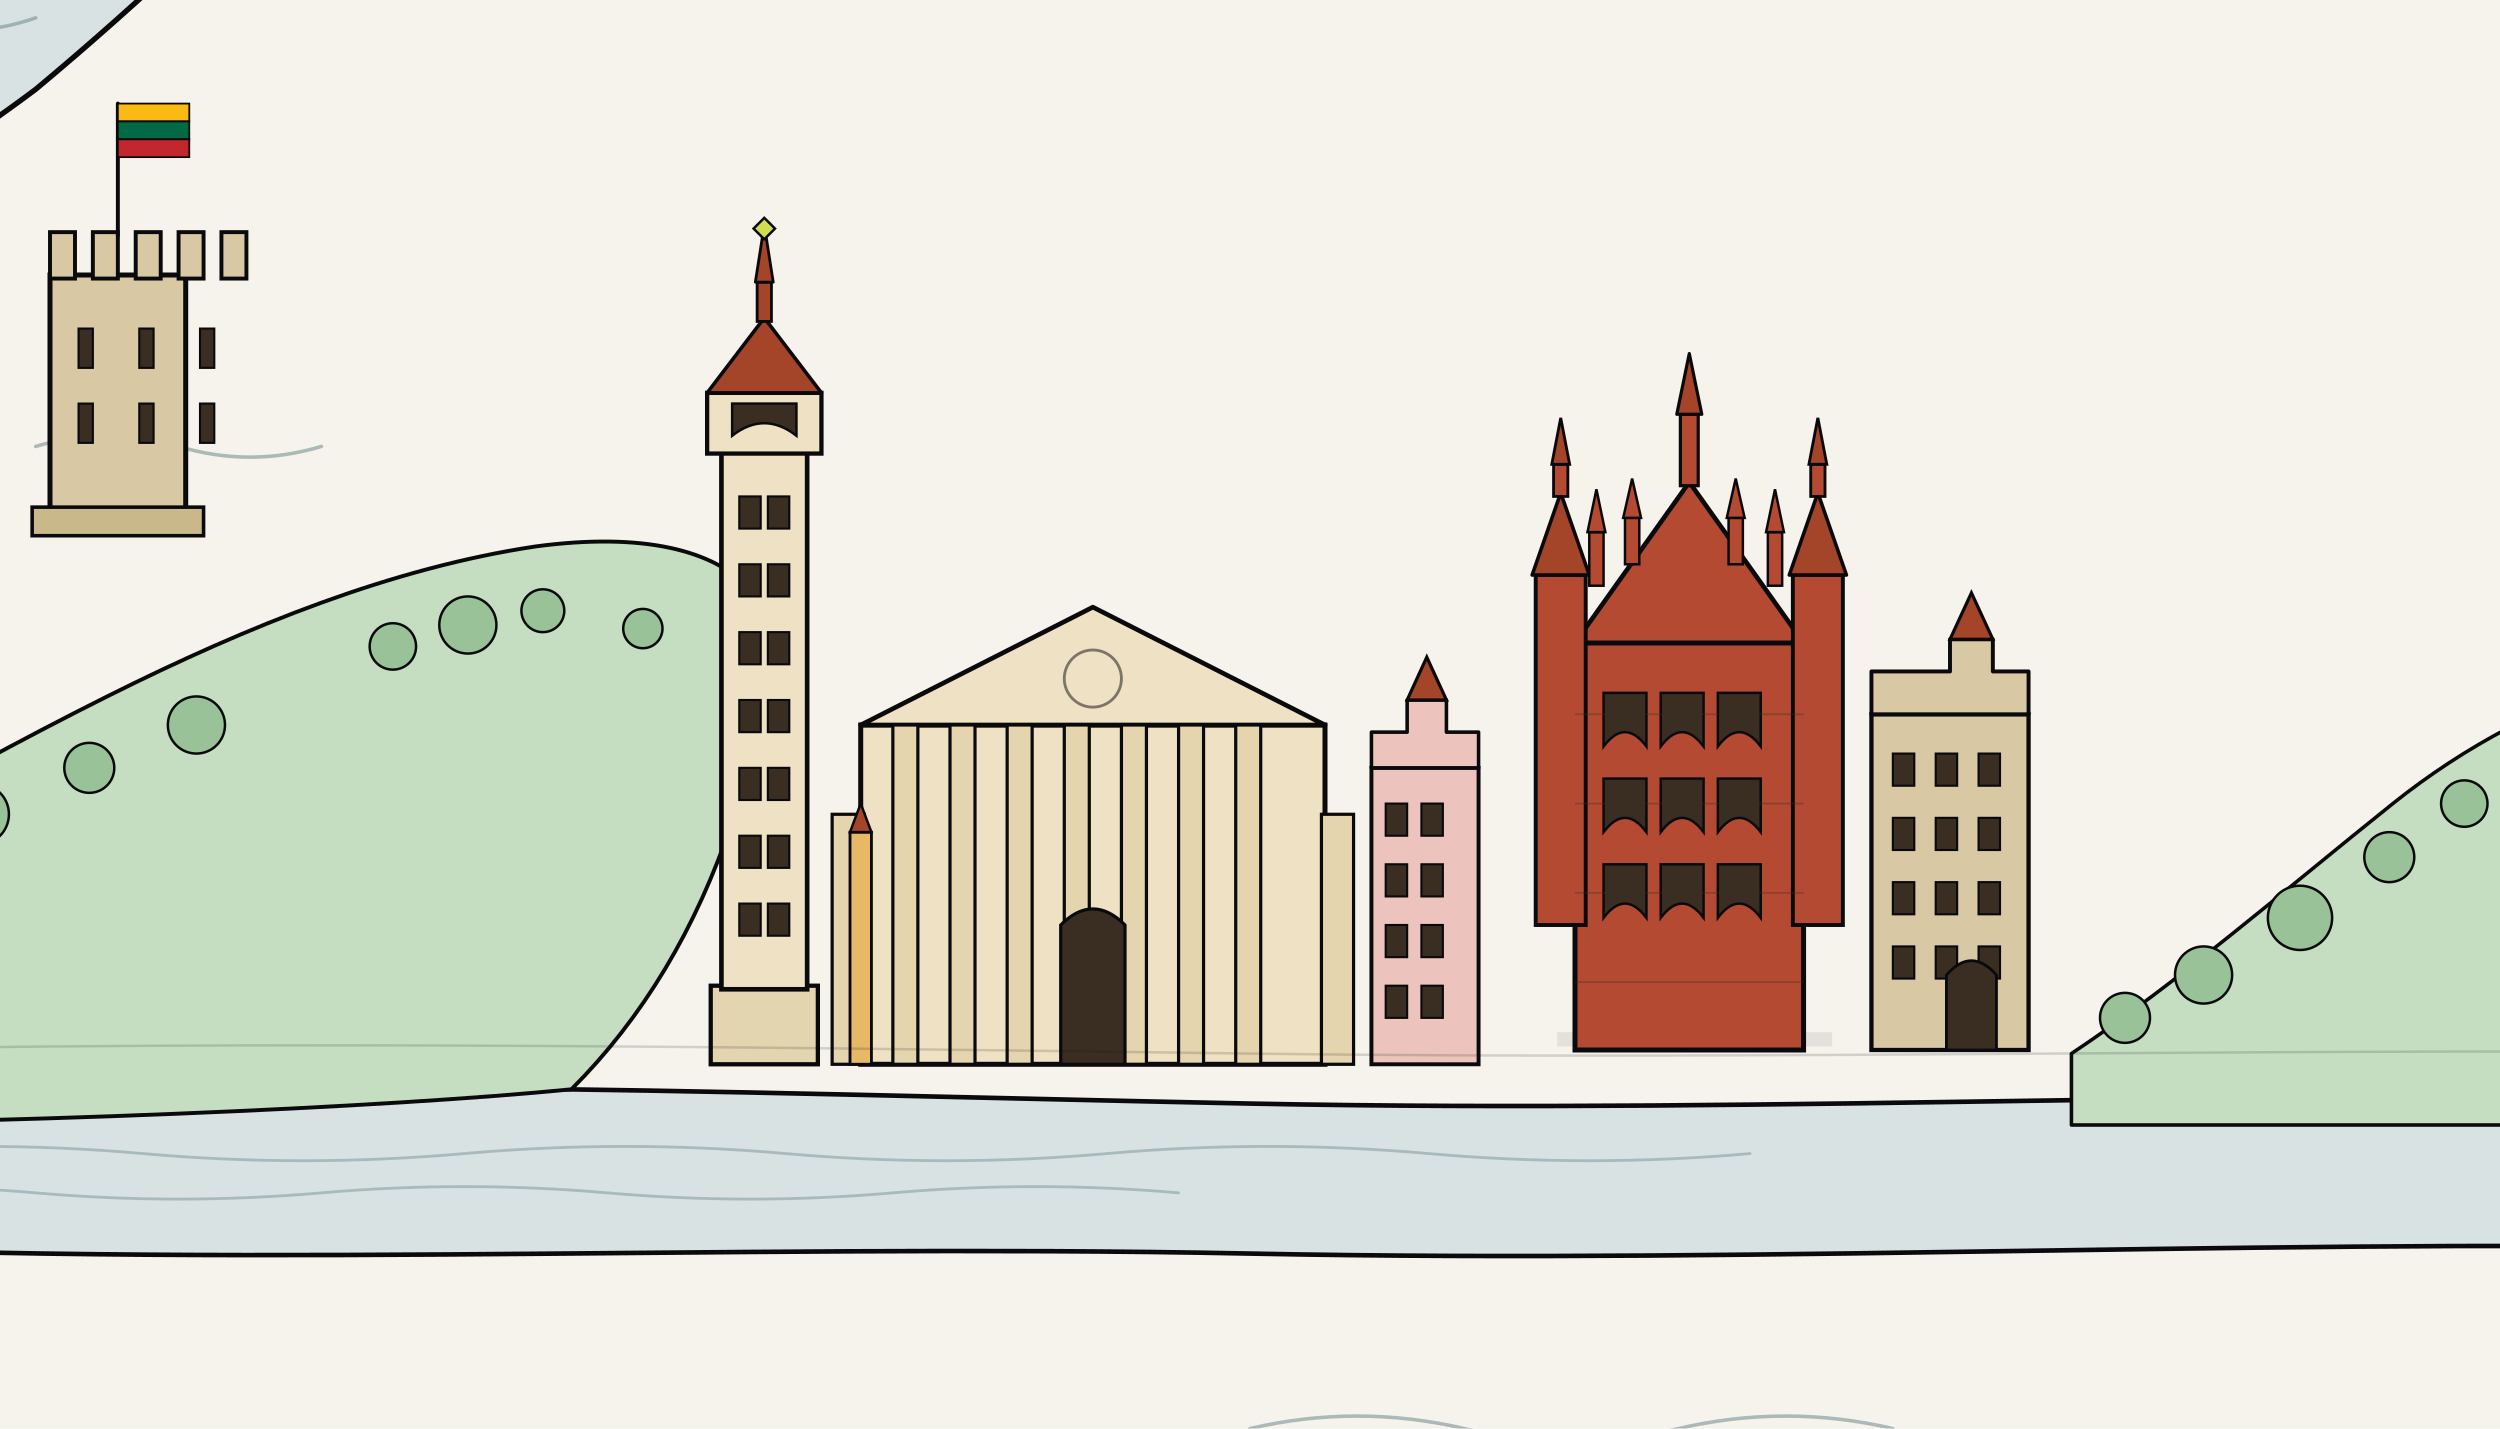
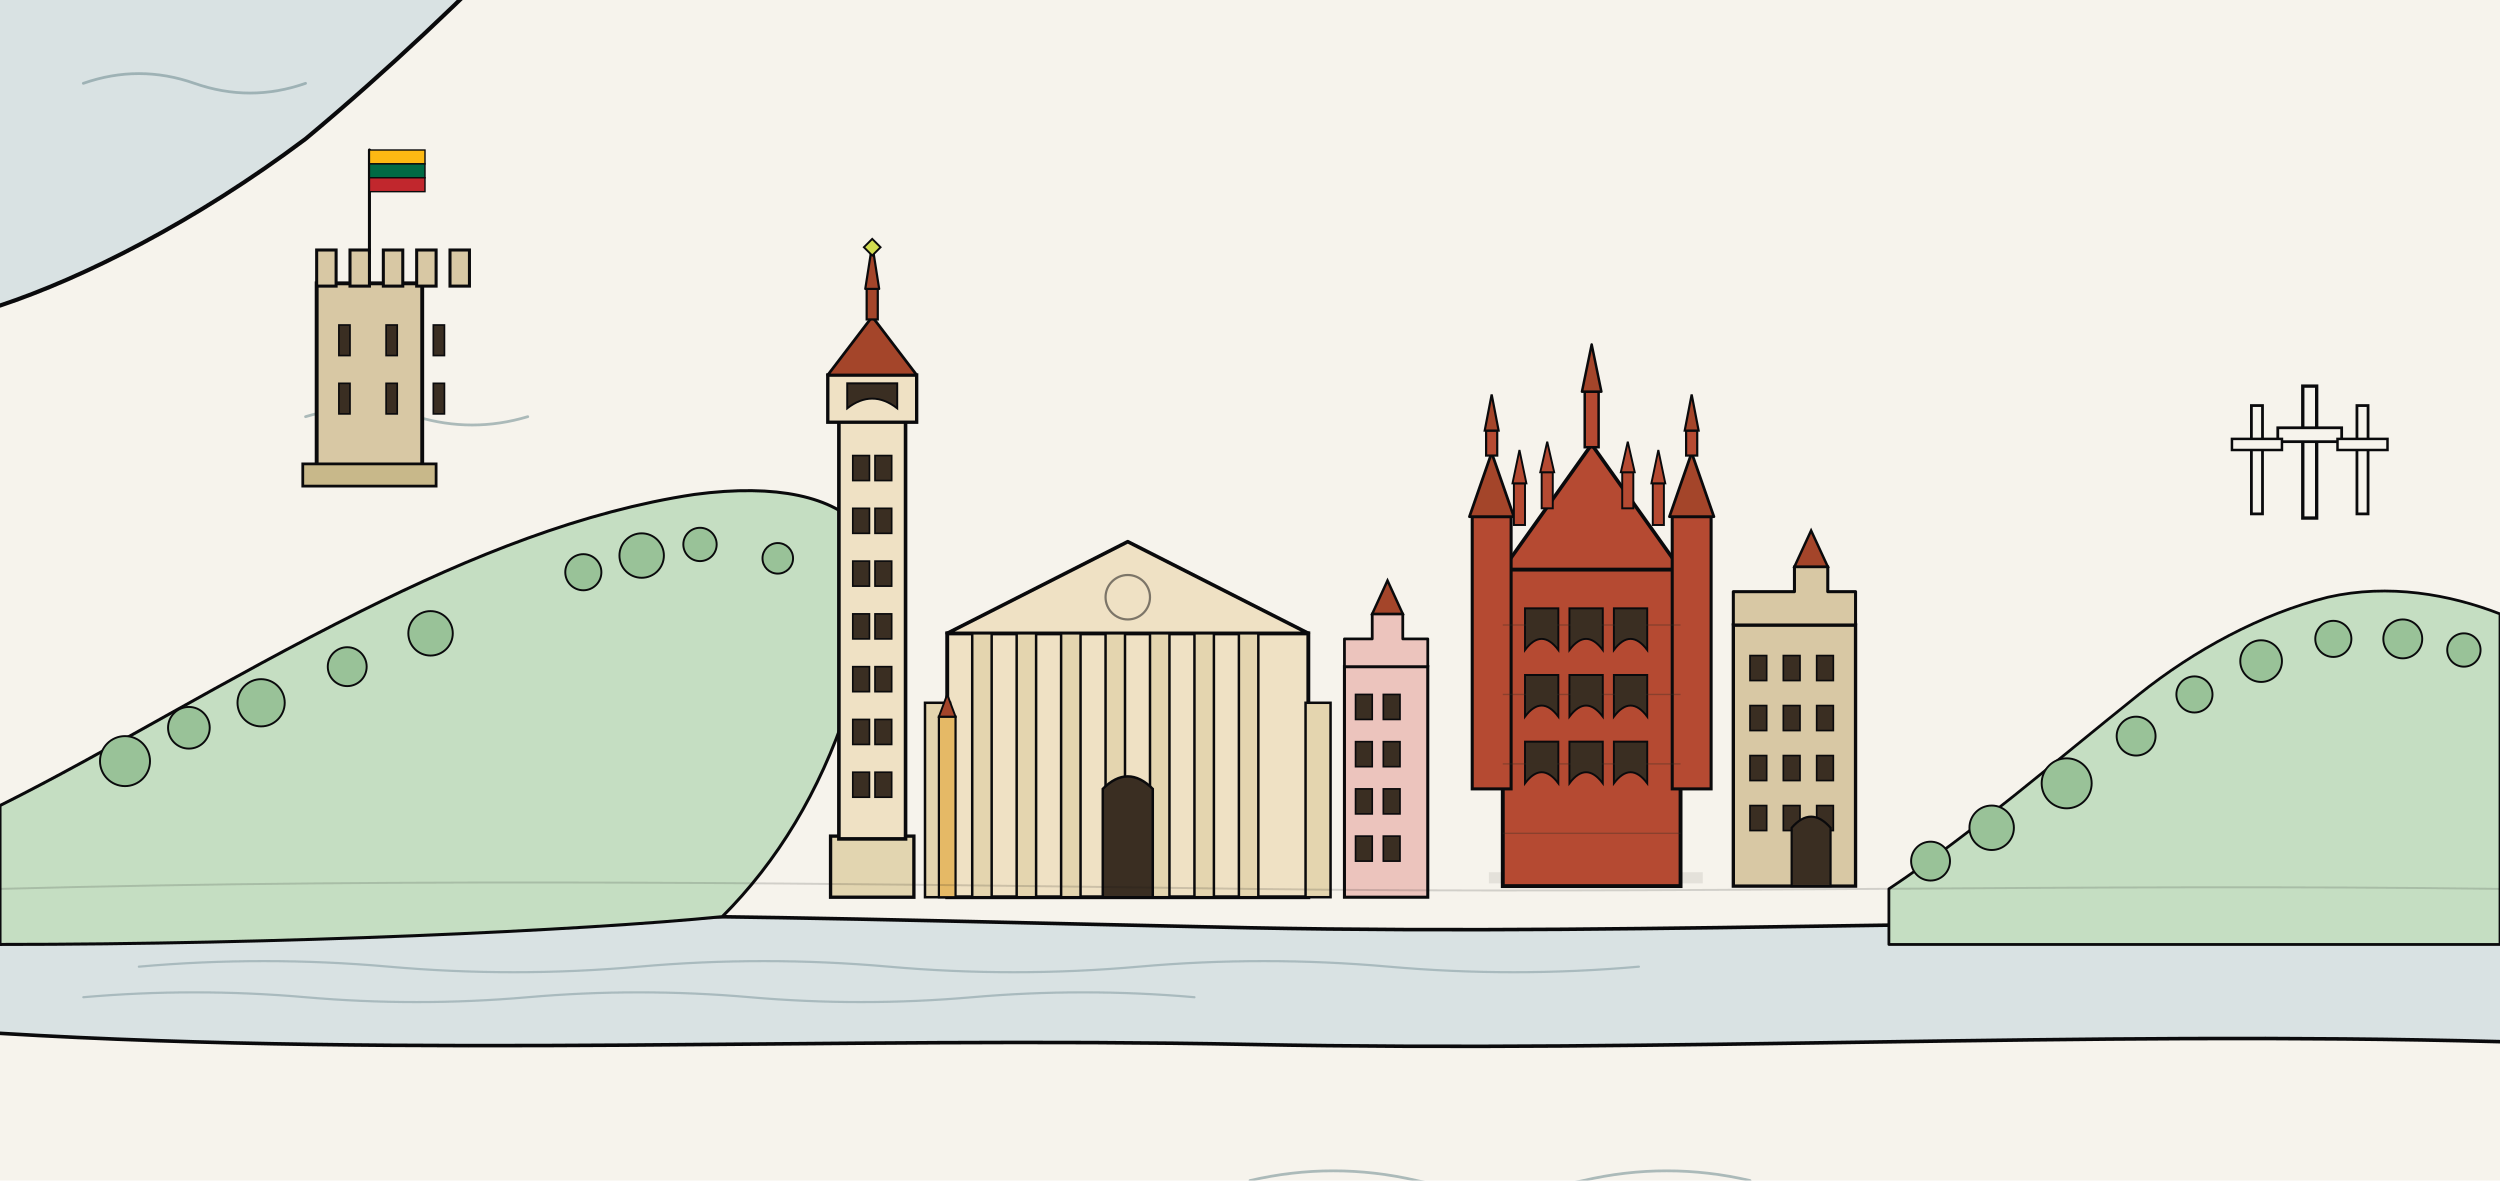
- <svg xmlns="http://www.w3.org/2000/svg" viewBox="200 250 1400 800" preserveAspectRatio="xMidYMid slice">
+ <svg xmlns="http://www.w3.org/2000/svg" viewBox="0 200 1800 850" preserveAspectRatio="xMidYMid slice">
  <rect width="1800" height="1200" fill="#f6f3ec" />
  <path d="M 0 0 L 520 0 C 440 90 340 200 220 300 C 140 360 60 400 0 420 Z" fill="#d9e2e3" />
  <path d="M 1800 0 L 1800 160 C 1720 130 1660 90 1600 50 L 1600 0 Z" fill="#d9e2e3" />
  <g fill="none" stroke="#6e8a90" stroke-width="2" stroke-linecap="round" opacity="0.55">
    <path d="M 80 150 q 40 -14 80 0 t 80 0" />
    <path d="M 60 260 q 40 -14 80 0 t 80 0" />
    <path d="M 320 100 q 30 -10 60 0 t 60 0" />
    <path d="M 1520 60 q 30 -10 60 0 t 60 0" />
    <path d="M 1640 110 q 30 -10 60 0 t 60 0" />
    <path d="M 220 500 q 40 -12 80 0 t 80 0" />
    <path d="M 900 1050 q 60 -14 120 0 t 120 0 t 120 0" />
    <path d="M 400 1110 q 50 -12 100 0 t 100 0" />
    <path d="M 1400 1060 q 50 -14 100 0 t 100 0" />
  </g>
  <path d="M 0 420 C 60 400 140 360 220 300 C 340 200 440 90 520 0" fill="none" stroke="#0a0a0c" stroke-width="3" stroke-linecap="round" stroke-linejoin="round" />
  <path d="M 0 870 C 300 850 600 862 900 868 C 1200 874 1500 858 1800 866 L 1800 950 C 1500 942 1200 958 900 952 C 600 946 300 962 0 944 Z" fill="#d9e2e3" />
  <g fill="none" stroke="#6e8a90" stroke-width="1.6" stroke-linecap="round" opacity="0.45">
    <path d="M 100 896 q 90 -8 180 0 t 180 0 t 180 0 t 180 0 t 180 0 t 180 0" />
    <path d="M 60 918 q 80 -7 160 0 t 160 0 t 160 0 t 160 0 t 160 0" />
  </g>
  <path d="M 0 870 C 300 850 600 862 900 868 C 1200 874 1500 858 1800 866" fill="none" stroke="#0a0a0c" stroke-width="2.6" stroke-linecap="round" stroke-linejoin="round" />
  <path d="M 0 944 C 300 962 600 946 900 952 C 1200 958 1500 942 1800 950" fill="none" stroke="#0a0a0c" stroke-width="2.6" stroke-linecap="round" stroke-linejoin="round" />
  <path d="M 0 780 C 80 740 160 690 260 640 C 340 600 420 568 500 556 C 560 548 600 558 620 580 C 640 604 630 650 610 710 C 590 770 560 820 520 860 C 420 870 200 880 0 880 Z" fill="#c5dec2" stroke="#0a0a0c" stroke-width="2.2" stroke-linejoin="round" />
  <g fill="#99c298" stroke="#0a0a0c" stroke-width="1.4">
    <circle cx="90" cy="748" r="18" />
    <circle cx="136" cy="724" r="15" />
    <circle cx="188" cy="706" r="17" />
    <circle cx="250" cy="680" r="14" />
    <circle cx="310" cy="656" r="16" />
    <circle cx="420" cy="612" r="13" />
    <circle cx="462" cy="600" r="16" />
    <circle cx="504" cy="592" r="12" />
    <circle cx="560" cy="602" r="11" />
  </g>
  <path d="M 1360 840 C 1420 800 1480 748 1540 700 C 1580 668 1628 642 1676 630 C 1720 620 1764 628 1800 642 L 1800 880 C 1600 880 1400 880 1360 880 Z" fill="#c5dec2" stroke="#0a0a0c" stroke-width="2" stroke-linejoin="round" />
  <g fill="#99c298" stroke="#0a0a0c" stroke-width="1.4">
    <circle cx="1390" cy="820" r="14" />
    <circle cx="1434" cy="796" r="16" />
    <circle cx="1488" cy="764" r="18" />
    <circle cx="1538" cy="730" r="14" />
    <circle cx="1580" cy="700" r="13" />
    <circle cx="1628" cy="676" r="15" />
    <circle cx="1680" cy="660" r="13" />
    <circle cx="1730" cy="660" r="14" />
    <circle cx="1774" cy="668" r="12" />
  </g>
  <rect x="1658" y="478" width="10" height="95" fill="#f6f3ec" stroke="#0a0a0c" stroke-width="2.4" />
  <rect x="1640" y="508" width="46" height="10" fill="#f6f3ec" stroke="#0a0a0c" stroke-width="2" />
  <rect x="1621" y="492" width="8" height="78" fill="#f6f3ec" stroke="#0a0a0c" stroke-width="2" />
  <rect x="1607" y="516" width="36" height="8" fill="#f6f3ec" stroke="#0a0a0c" stroke-width="1.8" />
  <rect x="1697" y="492" width="8" height="78" fill="#f6f3ec" stroke="#0a0a0c" stroke-width="2" />
  <rect x="1683" y="516" width="36" height="8" fill="#f6f3ec" stroke="#0a0a0c" stroke-width="1.8" />
  <rect x="226" y="534" width="80" height="6" fill="#0a0a0c" opacity="0.08" />
  <rect x="228" y="404" width="76" height="132" fill="#d8c8a4" stroke="#0a0a0c" stroke-width="2.8" />
  <g fill="#d8c8a4" stroke="#0a0a0c" stroke-width="2.2">
    <rect x="228" y="380" width="14" height="26" />
    <rect x="252" y="380" width="14" height="26" />
    <rect x="276" y="380" width="14" height="26" />
    <rect x="300" y="380" width="14" height="26" />
    <rect x="324" y="380" width="14" height="26" />
  </g>
  <g fill="#3a2e22" stroke="#0a0a0c" stroke-width="1.2">
    <rect x="244" y="434" width="8" height="22" />
    <rect x="278" y="434" width="8" height="22" />
    <rect x="312" y="434" width="8" height="22" />
    <rect x="244" y="476" width="8" height="22" />
    <rect x="278" y="476" width="8" height="22" />
    <rect x="312" y="476" width="8" height="22" />
  </g>
  <rect x="218" y="534" width="96" height="16" fill="#c8b88a" stroke="#0a0a0c" stroke-width="2" />
  <line x1="266" y1="308" x2="266" y2="382" stroke="#0a0a0c" stroke-width="2.2" stroke-linecap="round" />
  <rect x="266" y="308" width="40" height="10" fill="#fdb913" stroke="#0a0a0c" stroke-width="1" />
  <rect x="266" y="318" width="40" height="10" fill="#006a44" stroke="#0a0a0c" stroke-width="1" />
  <rect x="266" y="328" width="40" height="10" fill="#c1272d" stroke="#0a0a0c" stroke-width="1" />
  <rect x="598" y="802" width="60" height="44" fill="#e2d5b0" stroke="#0a0a0c" stroke-width="2.4" />
  <rect x="604" y="500" width="48" height="304" fill="#efe1c4" stroke="#0a0a0c" stroke-width="2.6" />
  <rect x="596" y="470" width="64" height="34" fill="#efe1c4" stroke="#0a0a0c" stroke-width="2.4" />
  <path d="M 610 476 L 610 494 Q 628 480 646 494 L 646 476 Z" fill="#3a2e22" stroke="#0a0a0c" stroke-width="1.4" />
  <polygon points="596,470 660,470 628,428" fill="#a4452a" stroke="#0a0a0c" stroke-width="2" stroke-linejoin="round" />
  <rect x="624" y="408" width="8" height="22" fill="#a4452a" stroke="#0a0a0c" stroke-width="1.6" />
  <polygon points="623,408 633,408 628,376" fill="#a4452a" stroke="#0a0a0c" stroke-width="1.6" stroke-linejoin="round" />
  <polygon points="628,372 634,378 628,384 622,378" fill="#d2dc50" stroke="#0a0a0c" stroke-width="1.4" />
  <g fill="#3a2e22" stroke="#0a0a0c" stroke-width="1.2">
    <rect x="614" y="528" width="12" height="18" />
    <rect x="630" y="528" width="12" height="18" />
    <rect x="614" y="566" width="12" height="18" />
    <rect x="630" y="566" width="12" height="18" />
    <rect x="614" y="604" width="12" height="18" />
    <rect x="630" y="604" width="12" height="18" />
    <rect x="614" y="642" width="12" height="18" />
    <rect x="630" y="642" width="12" height="18" />
    <rect x="614" y="680" width="12" height="18" />
    <rect x="630" y="680" width="12" height="18" />
    <rect x="614" y="718" width="12" height="18" />
    <rect x="630" y="718" width="12" height="18" />
    <rect x="614" y="756" width="12" height="18" />
    <rect x="630" y="756" width="12" height="18" />
  </g>
  <rect x="680" y="838" width="264" height="8" fill="#0a0a0c" opacity="0.08" />
  <rect x="682" y="656" width="260" height="190" fill="#efe1c4" stroke="#0a0a0c" stroke-width="2.8" />
  <polygon points="682,656 942,656 812,590" fill="#efe1c4" stroke="#0a0a0c" stroke-width="2.6" stroke-linejoin="round" />
  <g fill="#e4d5af" stroke="#0a0a0c" stroke-width="1.8">
    <rect x="700" y="656" width="14" height="190" />
    <rect x="732" y="656" width="14" height="190" />
    <rect x="764" y="656" width="14" height="190" />
    <rect x="796" y="656" width="14" height="190" />
    <rect x="828" y="656" width="14" height="190" />
    <rect x="860" y="656" width="14" height="190" />
    <rect x="892" y="656" width="14" height="190" />
  </g>
  <path d="M 794 846 L 794 768 Q 812 750 830 768 L 830 846 Z" fill="#3a2e22" stroke="#0a0a0c" stroke-width="1.8" />
  <rect x="666" y="706" width="18" height="140" fill="#e4d5af" stroke="#0a0a0c" stroke-width="1.8" />
  <rect x="940" y="706" width="18" height="140" fill="#e4d5af" stroke="#0a0a0c" stroke-width="1.8" />
  <circle cx="812" cy="630" r="16" fill="none" stroke="#0a0a0c" stroke-width="1.6" opacity="0.5" />
  <rect x="1072" y="828" width="154" height="8" fill="#0a0a0c" opacity="0.08" />
  <rect x="1082" y="610" width="128" height="228" fill="#b54a32" stroke="#0a0a0c" stroke-width="2.8" />
  <polygon points="1082,610 1210,610 1146,520" fill="#b54a32" stroke="#0a0a0c" stroke-width="2.6" stroke-linejoin="round" />
  <rect x="1141" y="482" width="10" height="40" fill="#b54a32" stroke="#0a0a0c" stroke-width="1.8" />
  <polygon points="1139,482 1153,482 1146,448" fill="#a4452a" stroke="#0a0a0c" stroke-width="1.8" stroke-linejoin="round" />
  <rect x="1060" y="572" width="28" height="196" fill="#b54a32" stroke="#0a0a0c" stroke-width="2.2" />
  <polygon points="1058,572 1090,572 1074,526" fill="#a4452a" stroke="#0a0a0c" stroke-width="2" stroke-linejoin="round" />
  <rect x="1070" y="510" width="8" height="18" fill="#b54a32" stroke="#0a0a0c" stroke-width="1.6" />
  <polygon points="1069,510 1079,510 1074,484" fill="#a4452a" stroke="#0a0a0c" stroke-width="1.6" />
  <rect x="1204" y="572" width="28" height="196" fill="#b54a32" stroke="#0a0a0c" stroke-width="2.2" />
  <polygon points="1202,572 1234,572 1218,526" fill="#a4452a" stroke="#0a0a0c" stroke-width="2" stroke-linejoin="round" />
  <rect x="1214" y="510" width="8" height="18" fill="#b54a32" stroke="#0a0a0c" stroke-width="1.6" />
  <polygon points="1213,510 1223,510 1218,484" fill="#a4452a" stroke="#0a0a0c" stroke-width="1.6" />
  <g fill="#b54a32" stroke="#0a0a0c" stroke-width="1.4">
    <rect x="1090" y="548" width="8" height="30" />
    <polygon points="1089,548 1099,548 1094,524" />
    <rect x="1110" y="540" width="8" height="26" />
    <polygon points="1109,540 1119,540 1114,518" />
    <rect x="1168" y="540" width="8" height="26" />
    <polygon points="1167,540 1177,540 1172,518" />
    <rect x="1190" y="548" width="8" height="30" />
    <polygon points="1189,548 1199,548 1194,524" />
  </g>
  <g fill="#3a2e22" stroke="#0a0a0c" stroke-width="1.4">
    <path d="M 1098 638 L 1098 668 Q 1110 652 1122 668 L 1122 638 Z" />
    <path d="M 1130 638 L 1130 668 Q 1142 652 1154 668 L 1154 638 Z" />
    <path d="M 1162 638 L 1162 668 Q 1174 652 1186 668 L 1186 638 Z" />
    <path d="M 1098 686 L 1098 716 Q 1110 700 1122 716 L 1122 686 Z" />
    <path d="M 1130 686 L 1130 716 Q 1142 700 1154 716 L 1154 686 Z" />
    <path d="M 1162 686 L 1162 716 Q 1174 700 1186 716 L 1186 686 Z" />
    <path d="M 1098 734 L 1098 764 Q 1110 748 1122 764 L 1122 734 Z" />
    <path d="M 1130 734 L 1130 764 Q 1142 748 1154 764 L 1154 734 Z" />
    <path d="M 1162 734 L 1162 764 Q 1174 748 1186 764 L 1186 734 Z" />
  </g>
  <g stroke="#3a2e22" stroke-width="1" opacity="0.35">
    <line x1="1082" y1="650" x2="1210" y2="650" />
    <line x1="1082" y1="700" x2="1210" y2="700" />
    <line x1="1082" y1="750" x2="1210" y2="750" />
    <line x1="1082" y1="800" x2="1210" y2="800" />
  </g>
  <rect x="676" y="716" width="12" height="130" fill="#e5b966" stroke="#0a0a0c" stroke-width="1.6" />
  <polygon points="676,716 688,716 682,700" fill="#a4452a" stroke="#0a0a0c" stroke-width="1.4" />
  <rect x="968" y="680" width="60" height="166" fill="#ecc4bd" stroke="#0a0a0c" stroke-width="2.2" />
  <polygon points="968,680 1028,680 1028,660 1010,660 1010,642 988,642 988,660 968,660" fill="#ecc4bd" stroke="#0a0a0c" stroke-width="2" stroke-linejoin="round" />
  <polygon points="988,642 1010,642 999,618" fill="#a4452a" stroke="#0a0a0c" stroke-width="1.8" />
  <g fill="#3a2e22" stroke="#0a0a0c" stroke-width="1.2">
    <rect x="976" y="700" width="12" height="18" />
    <rect x="996" y="700" width="12" height="18" />
    <rect x="976" y="734" width="12" height="18" />
    <rect x="996" y="734" width="12" height="18" />
    <rect x="976" y="768" width="12" height="18" />
    <rect x="996" y="768" width="12" height="18" />
    <rect x="976" y="802" width="12" height="18" />
    <rect x="996" y="802" width="12" height="18" />
  </g>
  <rect x="1248" y="650" width="88" height="188" fill="#d8c8a4" stroke="#0a0a0c" stroke-width="2.4" />
  <polygon points="1248,650 1336,650 1336,626 1316,626 1316,608 1292,608 1292,626 1248,626" fill="#d8c8a4" stroke="#0a0a0c" stroke-width="2.2" stroke-linejoin="round" />
  <polygon points="1292,608 1316,608 1304,582" fill="#a4452a" stroke="#0a0a0c" stroke-width="1.8" />
  <g fill="#3a2e22" stroke="#0a0a0c" stroke-width="1.2">
    <rect x="1260" y="672" width="12" height="18" />
    <rect x="1284" y="672" width="12" height="18" />
    <rect x="1308" y="672" width="12" height="18" />
    <rect x="1260" y="708" width="12" height="18" />
    <rect x="1284" y="708" width="12" height="18" />
    <rect x="1308" y="708" width="12" height="18" />
    <rect x="1260" y="744" width="12" height="18" />
    <rect x="1284" y="744" width="12" height="18" />
    <rect x="1308" y="744" width="12" height="18" />
    <rect x="1260" y="780" width="12" height="18" />
    <rect x="1284" y="780" width="12" height="18" />
    <rect x="1308" y="780" width="12" height="18" />
  </g>
  <path d="M 1290 838 L 1290 796 Q 1304 780 1318 796 L 1318 838 Z" fill="#3a2e22" stroke="#0a0a0c" stroke-width="1.6" />
  <path d="M 0 840 C 300 832 600 836 900 840 C 1200 844 1500 836 1800 840" fill="none" stroke="#0a0a0c" stroke-width="1.4" opacity="0.16" />
</svg>
